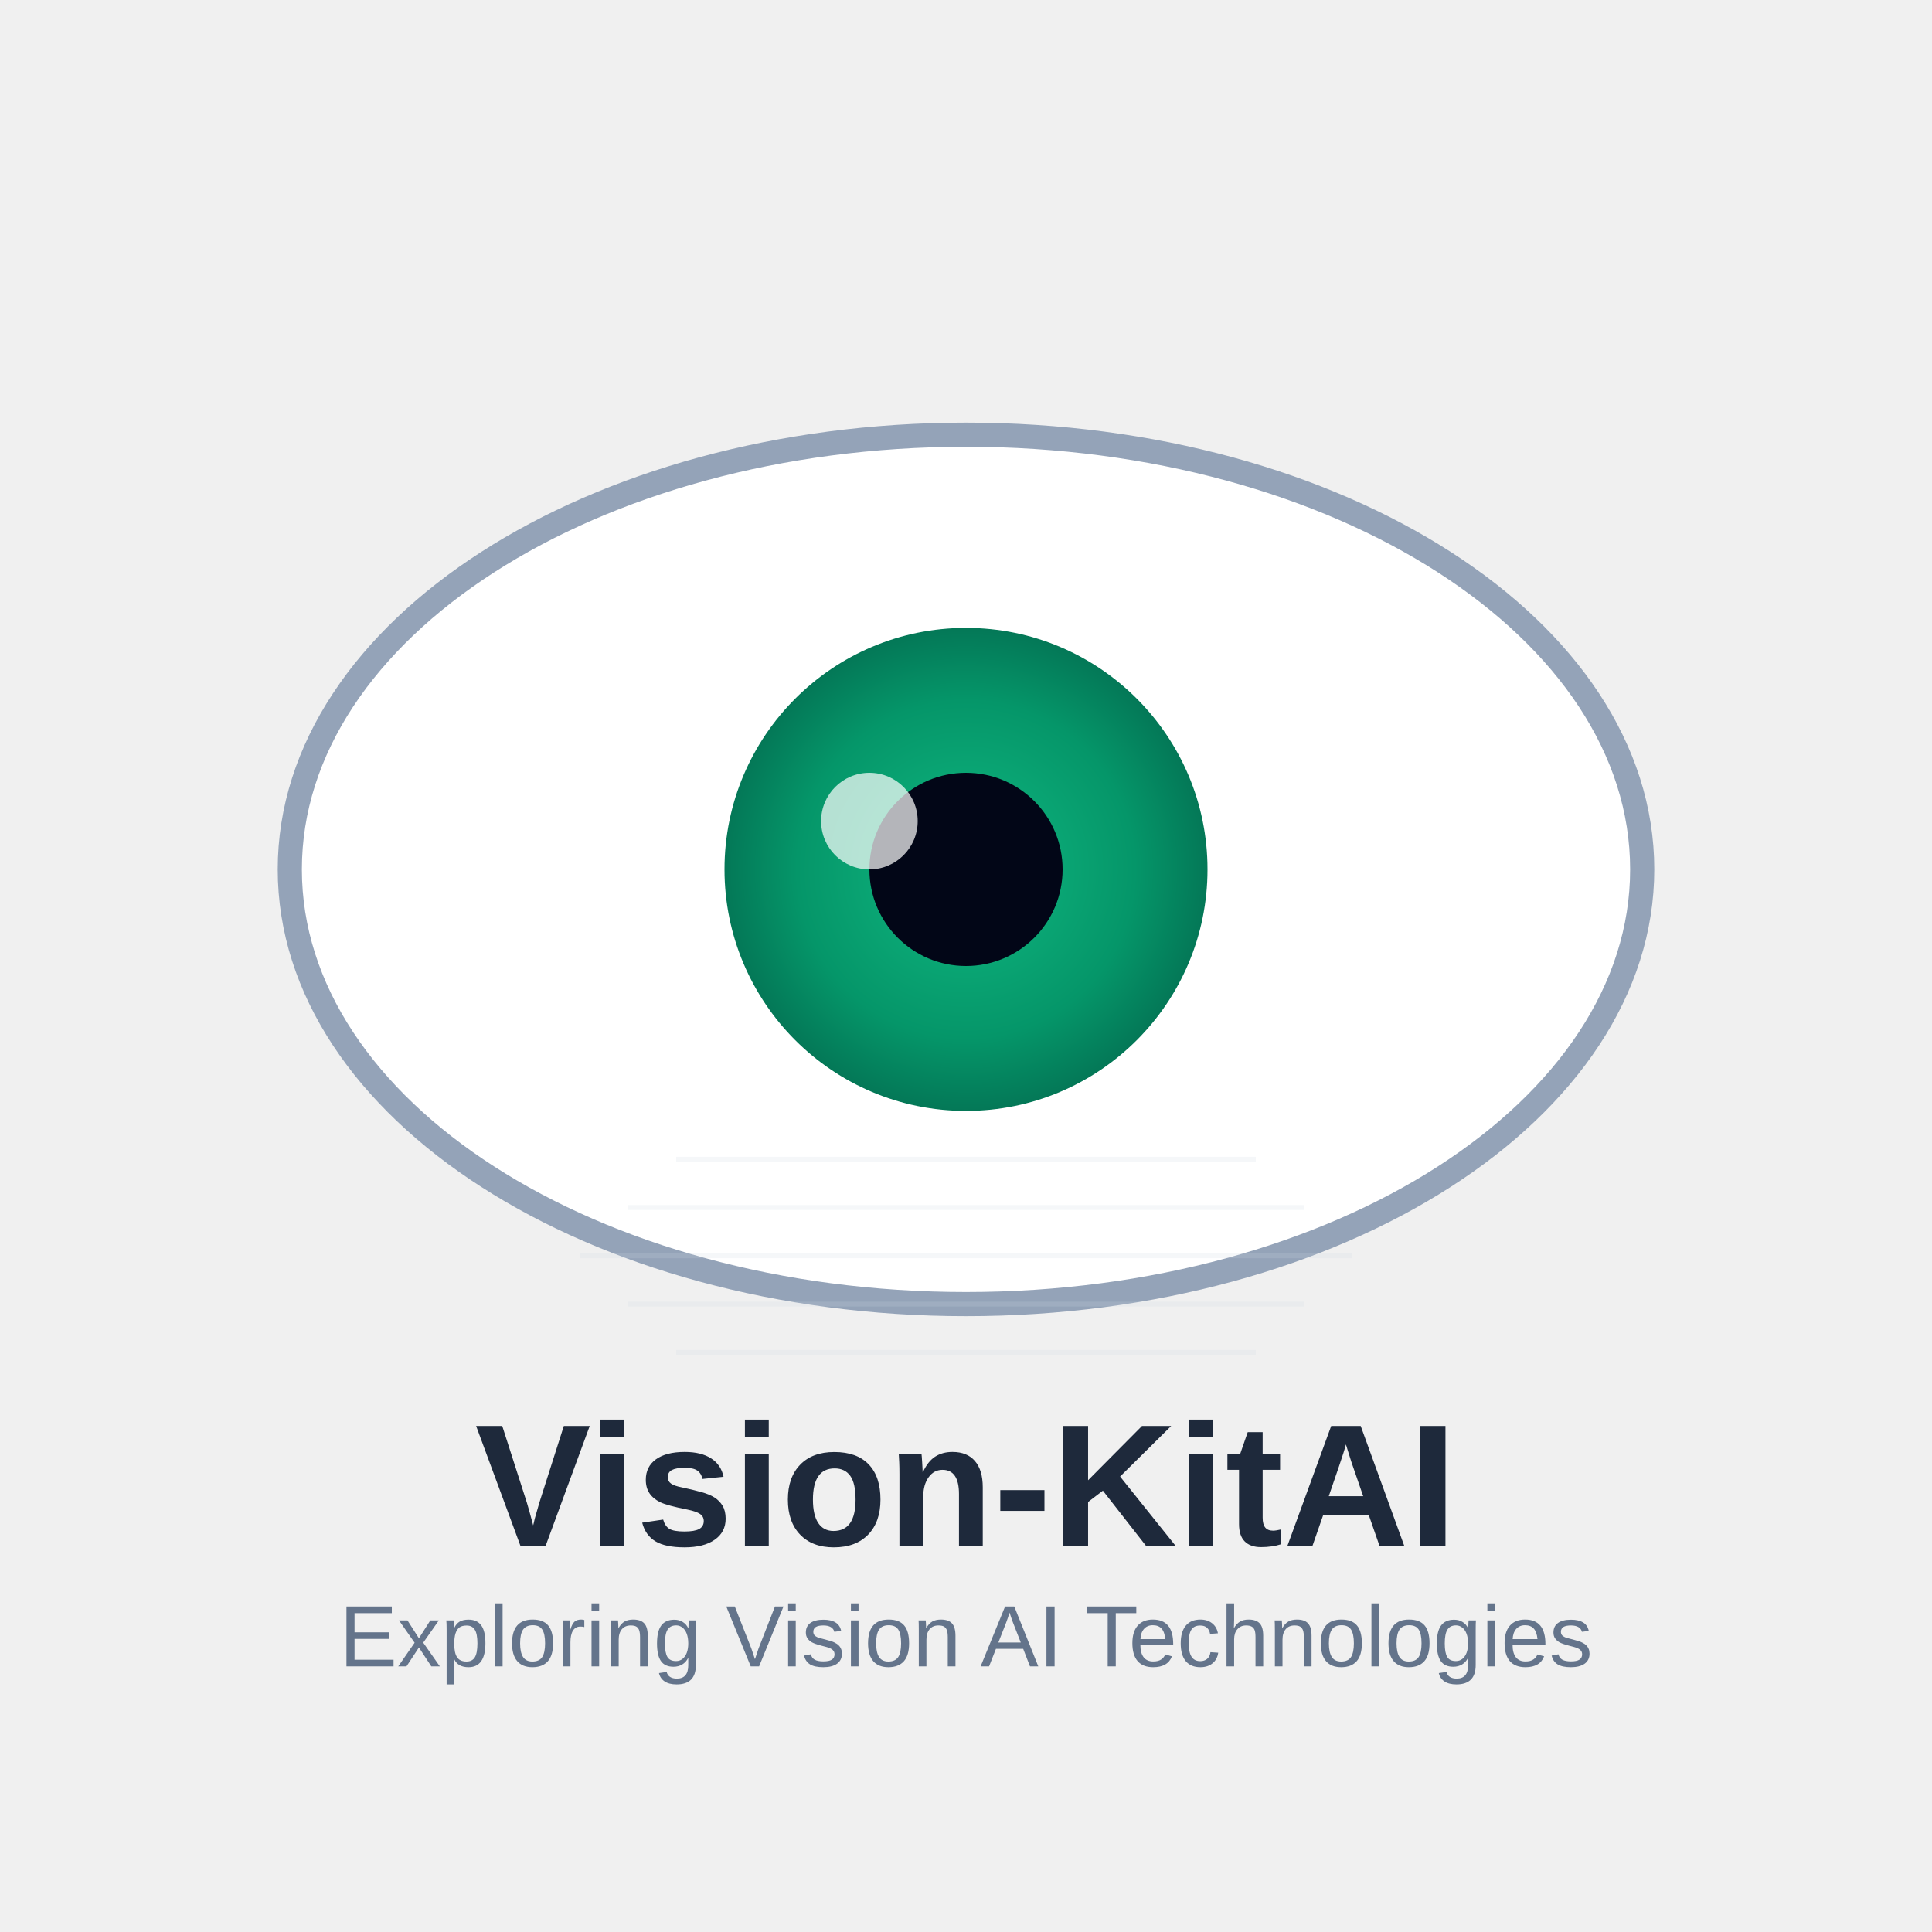
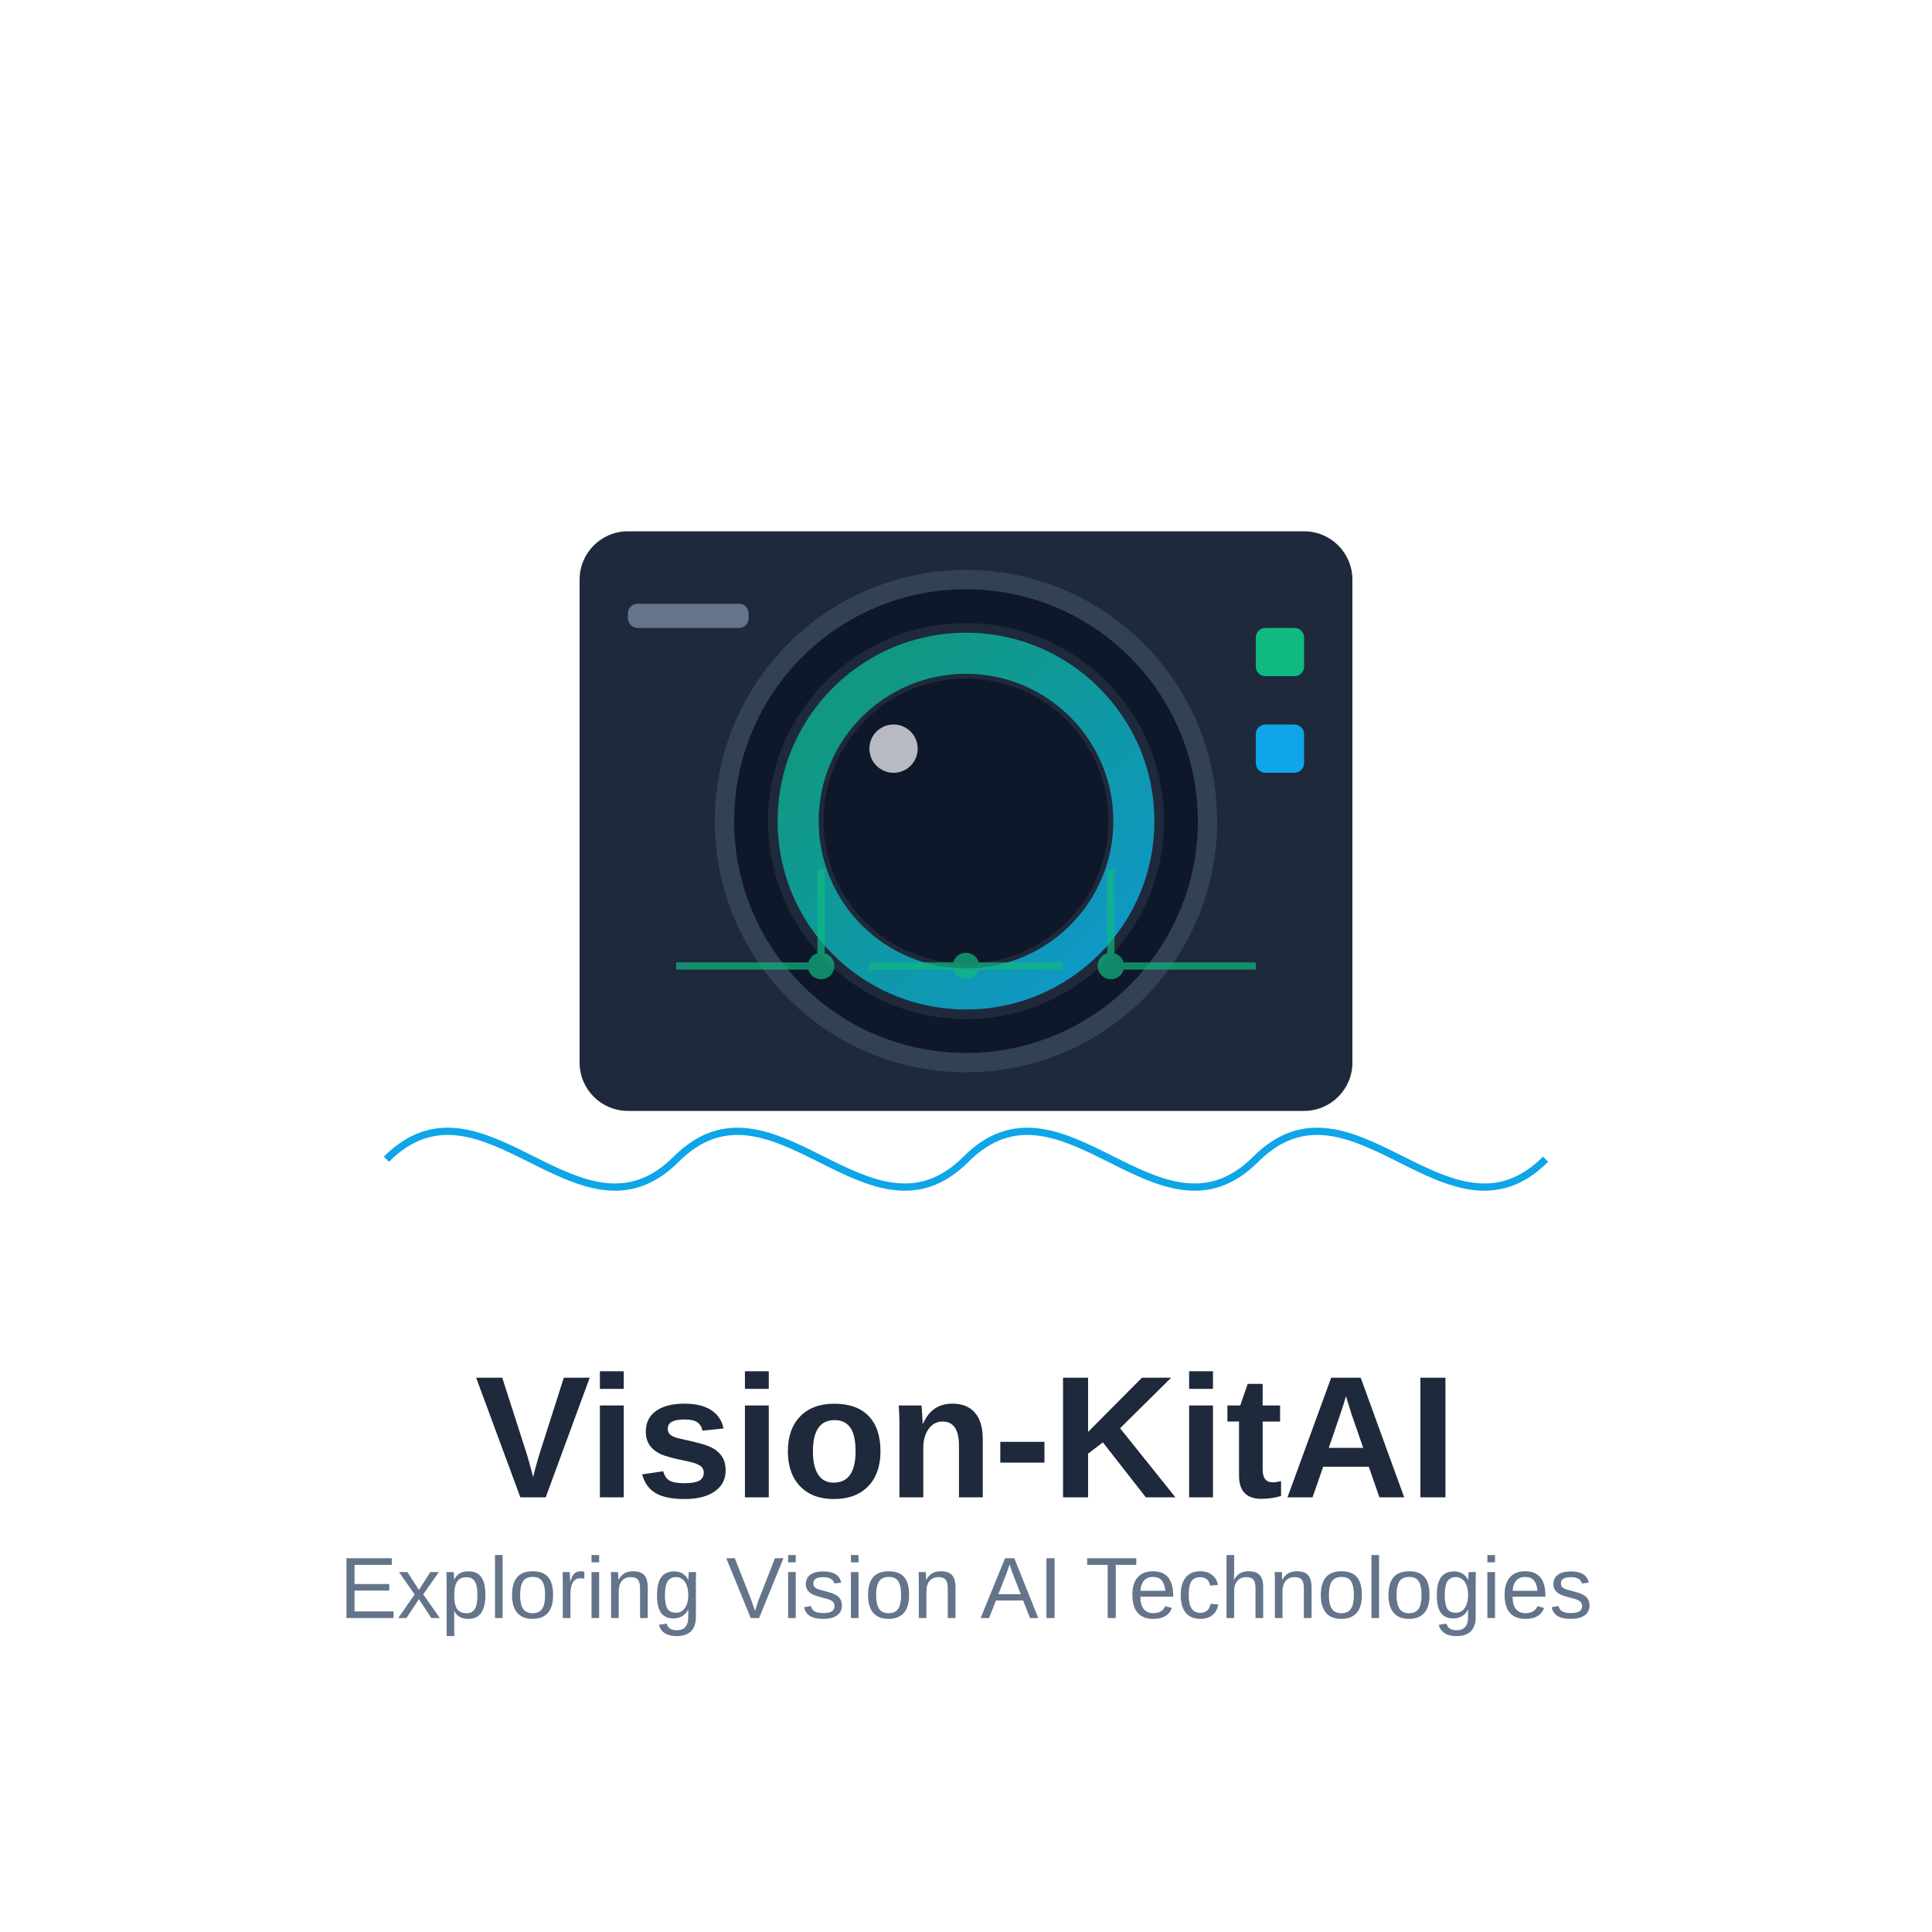
<svg xmlns="http://www.w3.org/2000/svg" viewBox="0 0 400 400" width="400" height="400">
  <defs>
-     <radialGradient id="irisGradient" cx="50%" cy="50%" r="50%" fx="50%" fy="50%">
-       <stop offset="0%" style="stop-color:#10B981;stop-opacity:1" />
-       <stop offset="70%" style="stop-color:#059669;stop-opacity:1" />
-       <stop offset="100%" style="stop-color:#047857;stop-opacity:1" />
-     </radialGradient>
+     <linearGradient id="lensGradient" x1="0%" y1="0%" x2="100%" y2="100%">
+       <stop offset="0%" style="stop-color:#10B981;stop-opacity:0.8" />
+       <stop offset="100%" style="stop-color:#0EA5E9;stop-opacity:0.9" />
+     </linearGradient>
  </defs>
+   <rect x="0" y="0" width="400" height="400" fill="white" />
  <g>
-     <ellipse cx="200" cy="180" rx="140" ry="90" fill="white" stroke="#94A3B8" stroke-width="5" />
-     <circle cx="200" cy="180" r="50" fill="url(#irisGradient)">
-       <animate attributeName="cx" values="170;230;170" dur="3s" repeatCount="indefinite" calcMode="spline" keyTimes="0;0.5;1" keySplines="0.42 0 0.58 1;0.42 0 0.58 1" />
-     </circle>
-     <circle cx="200" cy="180" r="20" fill="#020617">
-       <animate attributeName="cx" values="170;230;170" dur="3s" repeatCount="indefinite" calcMode="spline" keyTimes="0;0.5;1" keySplines="0.42 0 0.58 1;0.42 0 0.58 1" />
-     </circle>
-     <circle cx="180" cy="170" r="10" fill="white" opacity="0.7">
-       <animate attributeName="cx" values="155;215;155" dur="3s" repeatCount="indefinite" calcMode="spline" keyTimes="0;0.5;1" keySplines="0.42 0 0.58 1;0.42 0 0.58 1" />
-     </circle>
+     <rect x="120" y="110" width="160" height="120" rx="10" fill="#1E293B" />
+     <circle cx="200" cy="170" r="50" fill="#0F172A" stroke="#334155" stroke-width="4" />
+     <circle cx="200" cy="170" r="40" fill="url(#lensGradient)" stroke="#1E293B" stroke-width="2" />
+     <circle cx="200" cy="170" r="30" fill="#0F172A" stroke="#1E293B" stroke-width="1" />
+     <circle cx="200" cy="170" r="20" fill="#0F172A" />
+     <circle cx="185" cy="155" r="5" fill="white" opacity="0.7" />
+     <rect x="260" y="130" width="10" height="10" rx="2" fill="#10B981" />
+     <rect x="260" y="150" width="10" height="10" rx="2" fill="#0EA5E9" />
+     <rect x="130" y="125" width="25" height="5" rx="2" fill="#64748B" />
+     <g stroke="#10B981" stroke-width="1.5" opacity="0.7">
+       <path d="M140,200 L170,200" />
+       <path d="M180,200 L220,200" />
+       <path d="M230,200 L260,200" />
+       <path d="M170,200 L170,180" />
+       <path d="M230,200 L230,180" />
+       <circle cx="170" cy="200" r="2" fill="#10B981" />
+       <circle cx="230" cy="200" r="2" fill="#10B981" />
+       <circle cx="200" cy="200" r="2" fill="#10B981" />
+     </g>
+   </g>
+   <g stroke="#0EA5E9" stroke-width="1.5" fill="none">
+     <path d="M80,240 C100,220 120,260 140,240 C160,220 180,260 200,240 C220,220 240,260 260,240 C280,220 300,260 320,240" />
  </g>
  <g>
-     <text x="200" y="320" text-anchor="middle" fill="#1E293B" font-family="Arial, sans-serif" font-size="36" font-weight="bold">Vision-KitAI</text>
-     <text x="200" y="345" text-anchor="middle" fill="#64748B" font-family="Arial, sans-serif" font-size="18">Exploring Vision AI Technologies</text>
-   </g>
-   <g stroke="#CBD5E1" stroke-width="1" opacity="0.2">
-     <path d="M140,240 L260,240" />
-     <path d="M130,250 L270,250" />
-     <path d="M120,260 L280,260" />
-     <path d="M130,270 L270,270" />
-     <path d="M140,280 L260,280" />
+     <text x="200" y="310" text-anchor="middle" fill="#1E293B" font-family="Arial, sans-serif" font-size="36" font-weight="bold">Vision-KitAI</text>
+     <text x="200" y="335" text-anchor="middle" fill="#64748B" font-family="Arial, sans-serif" font-size="18">Exploring Vision AI Technologies</text>
  </g>
</svg>
